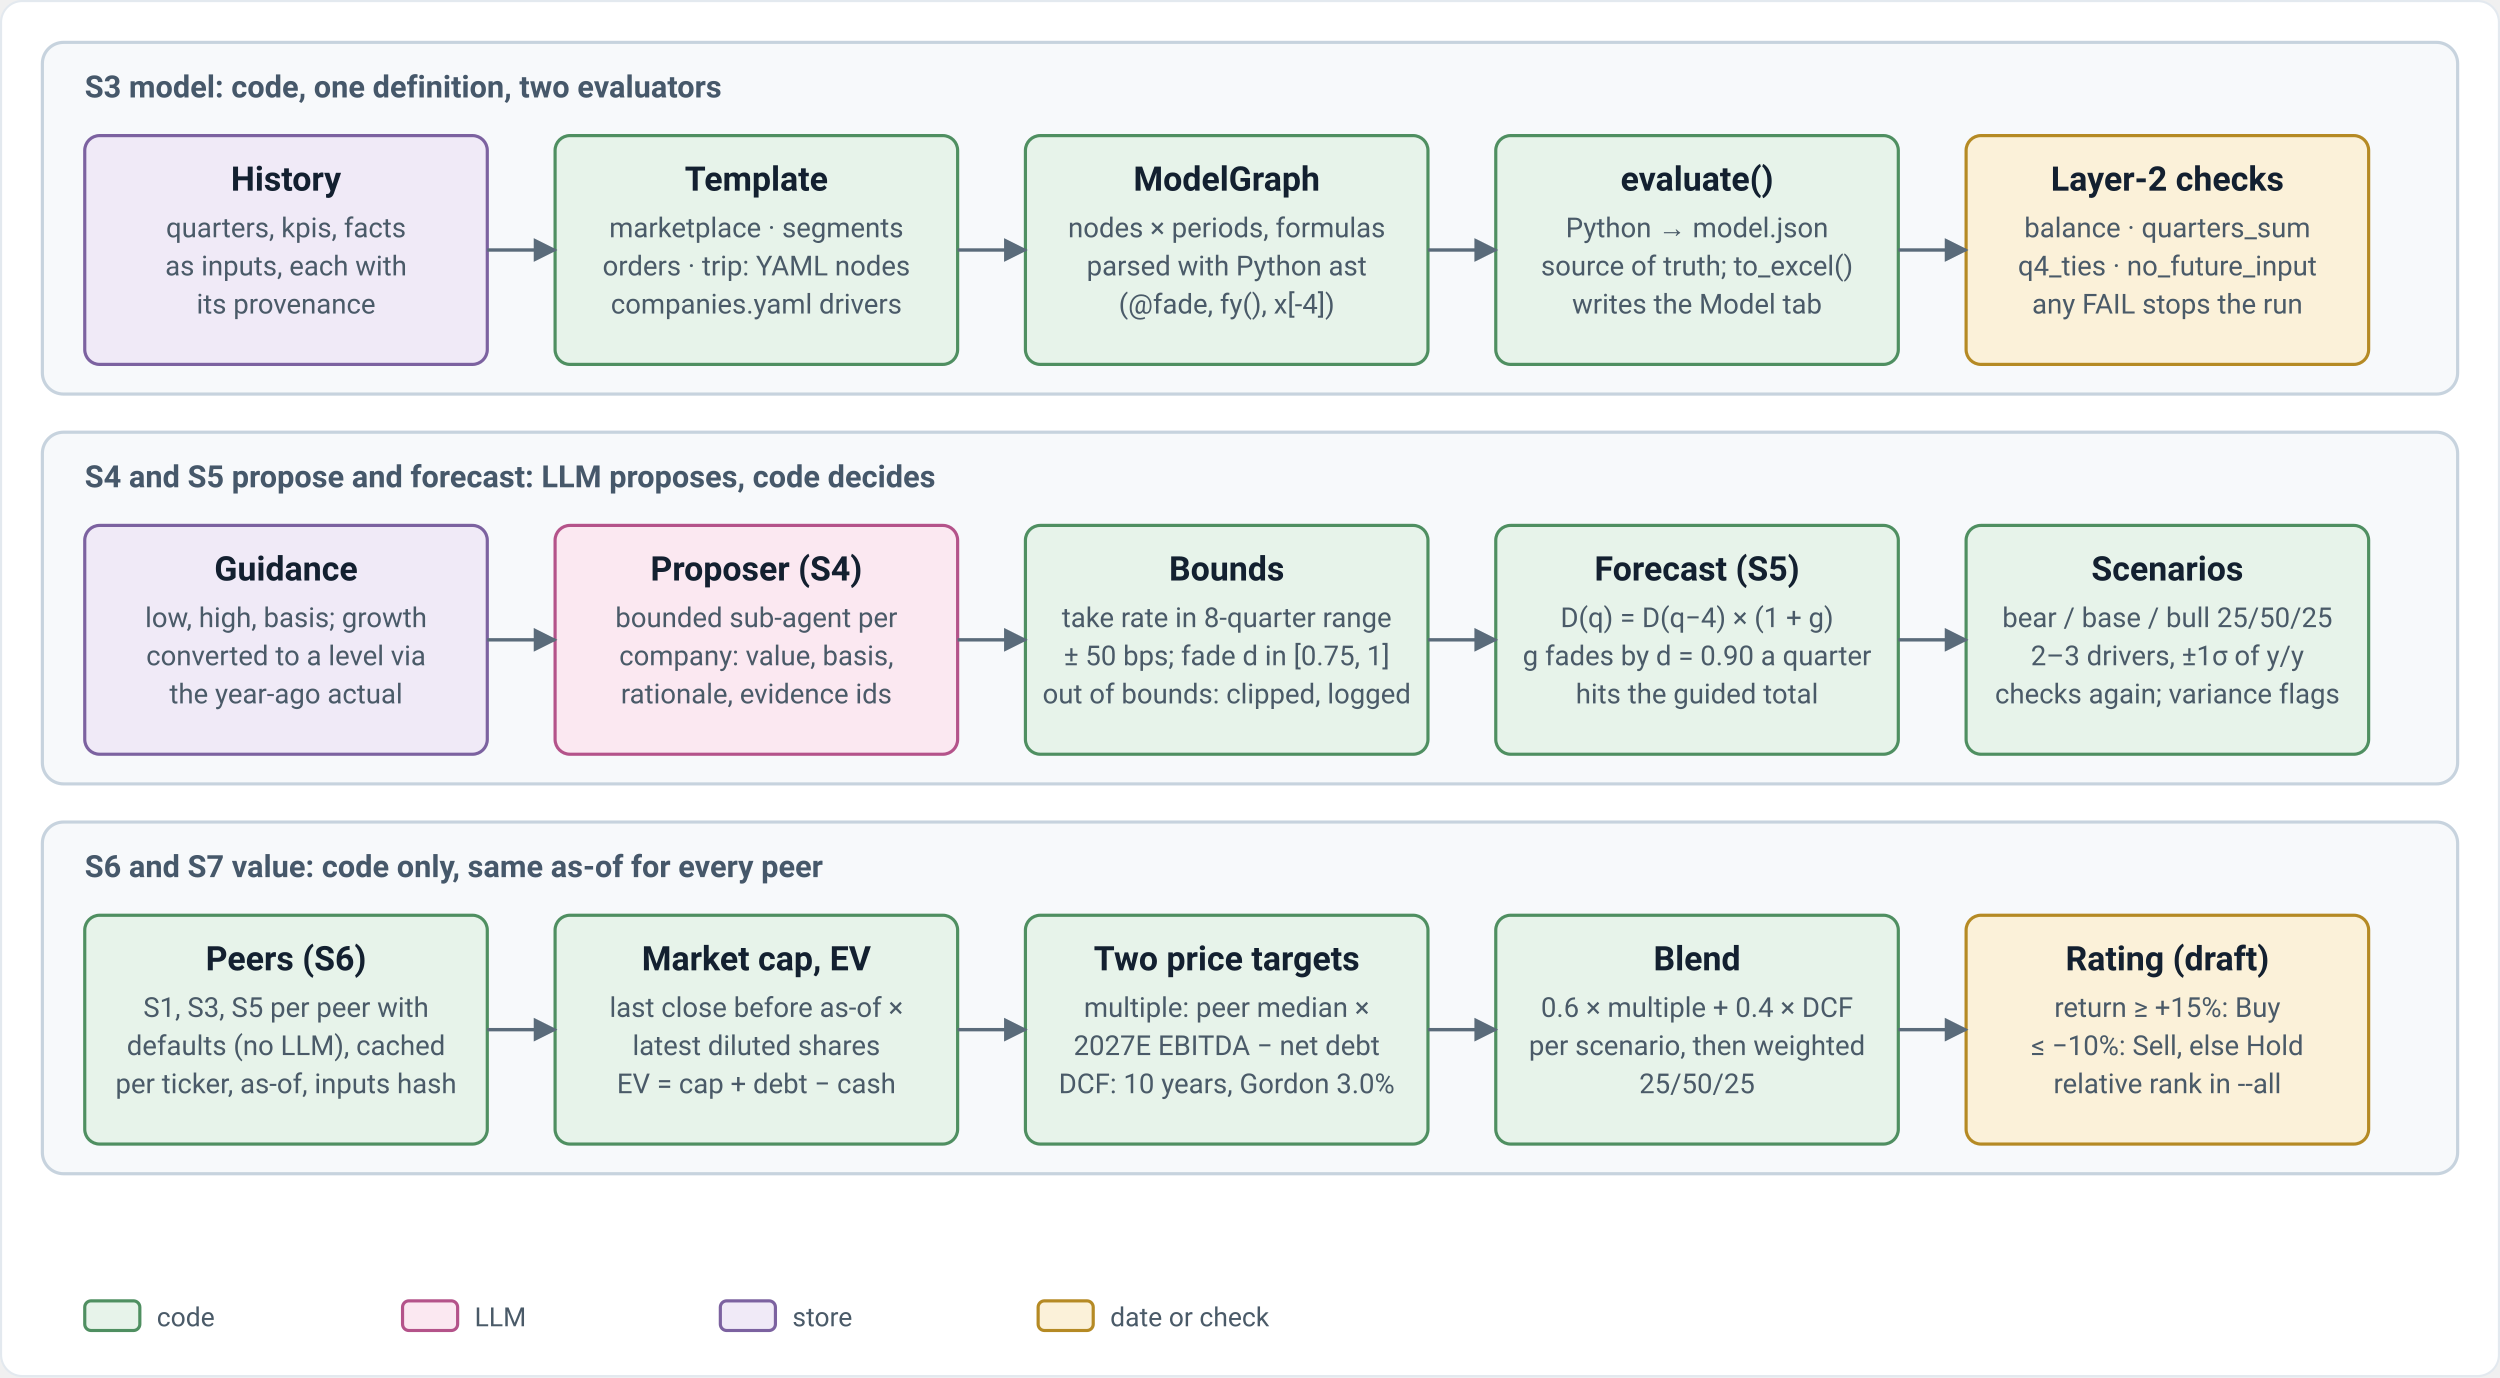
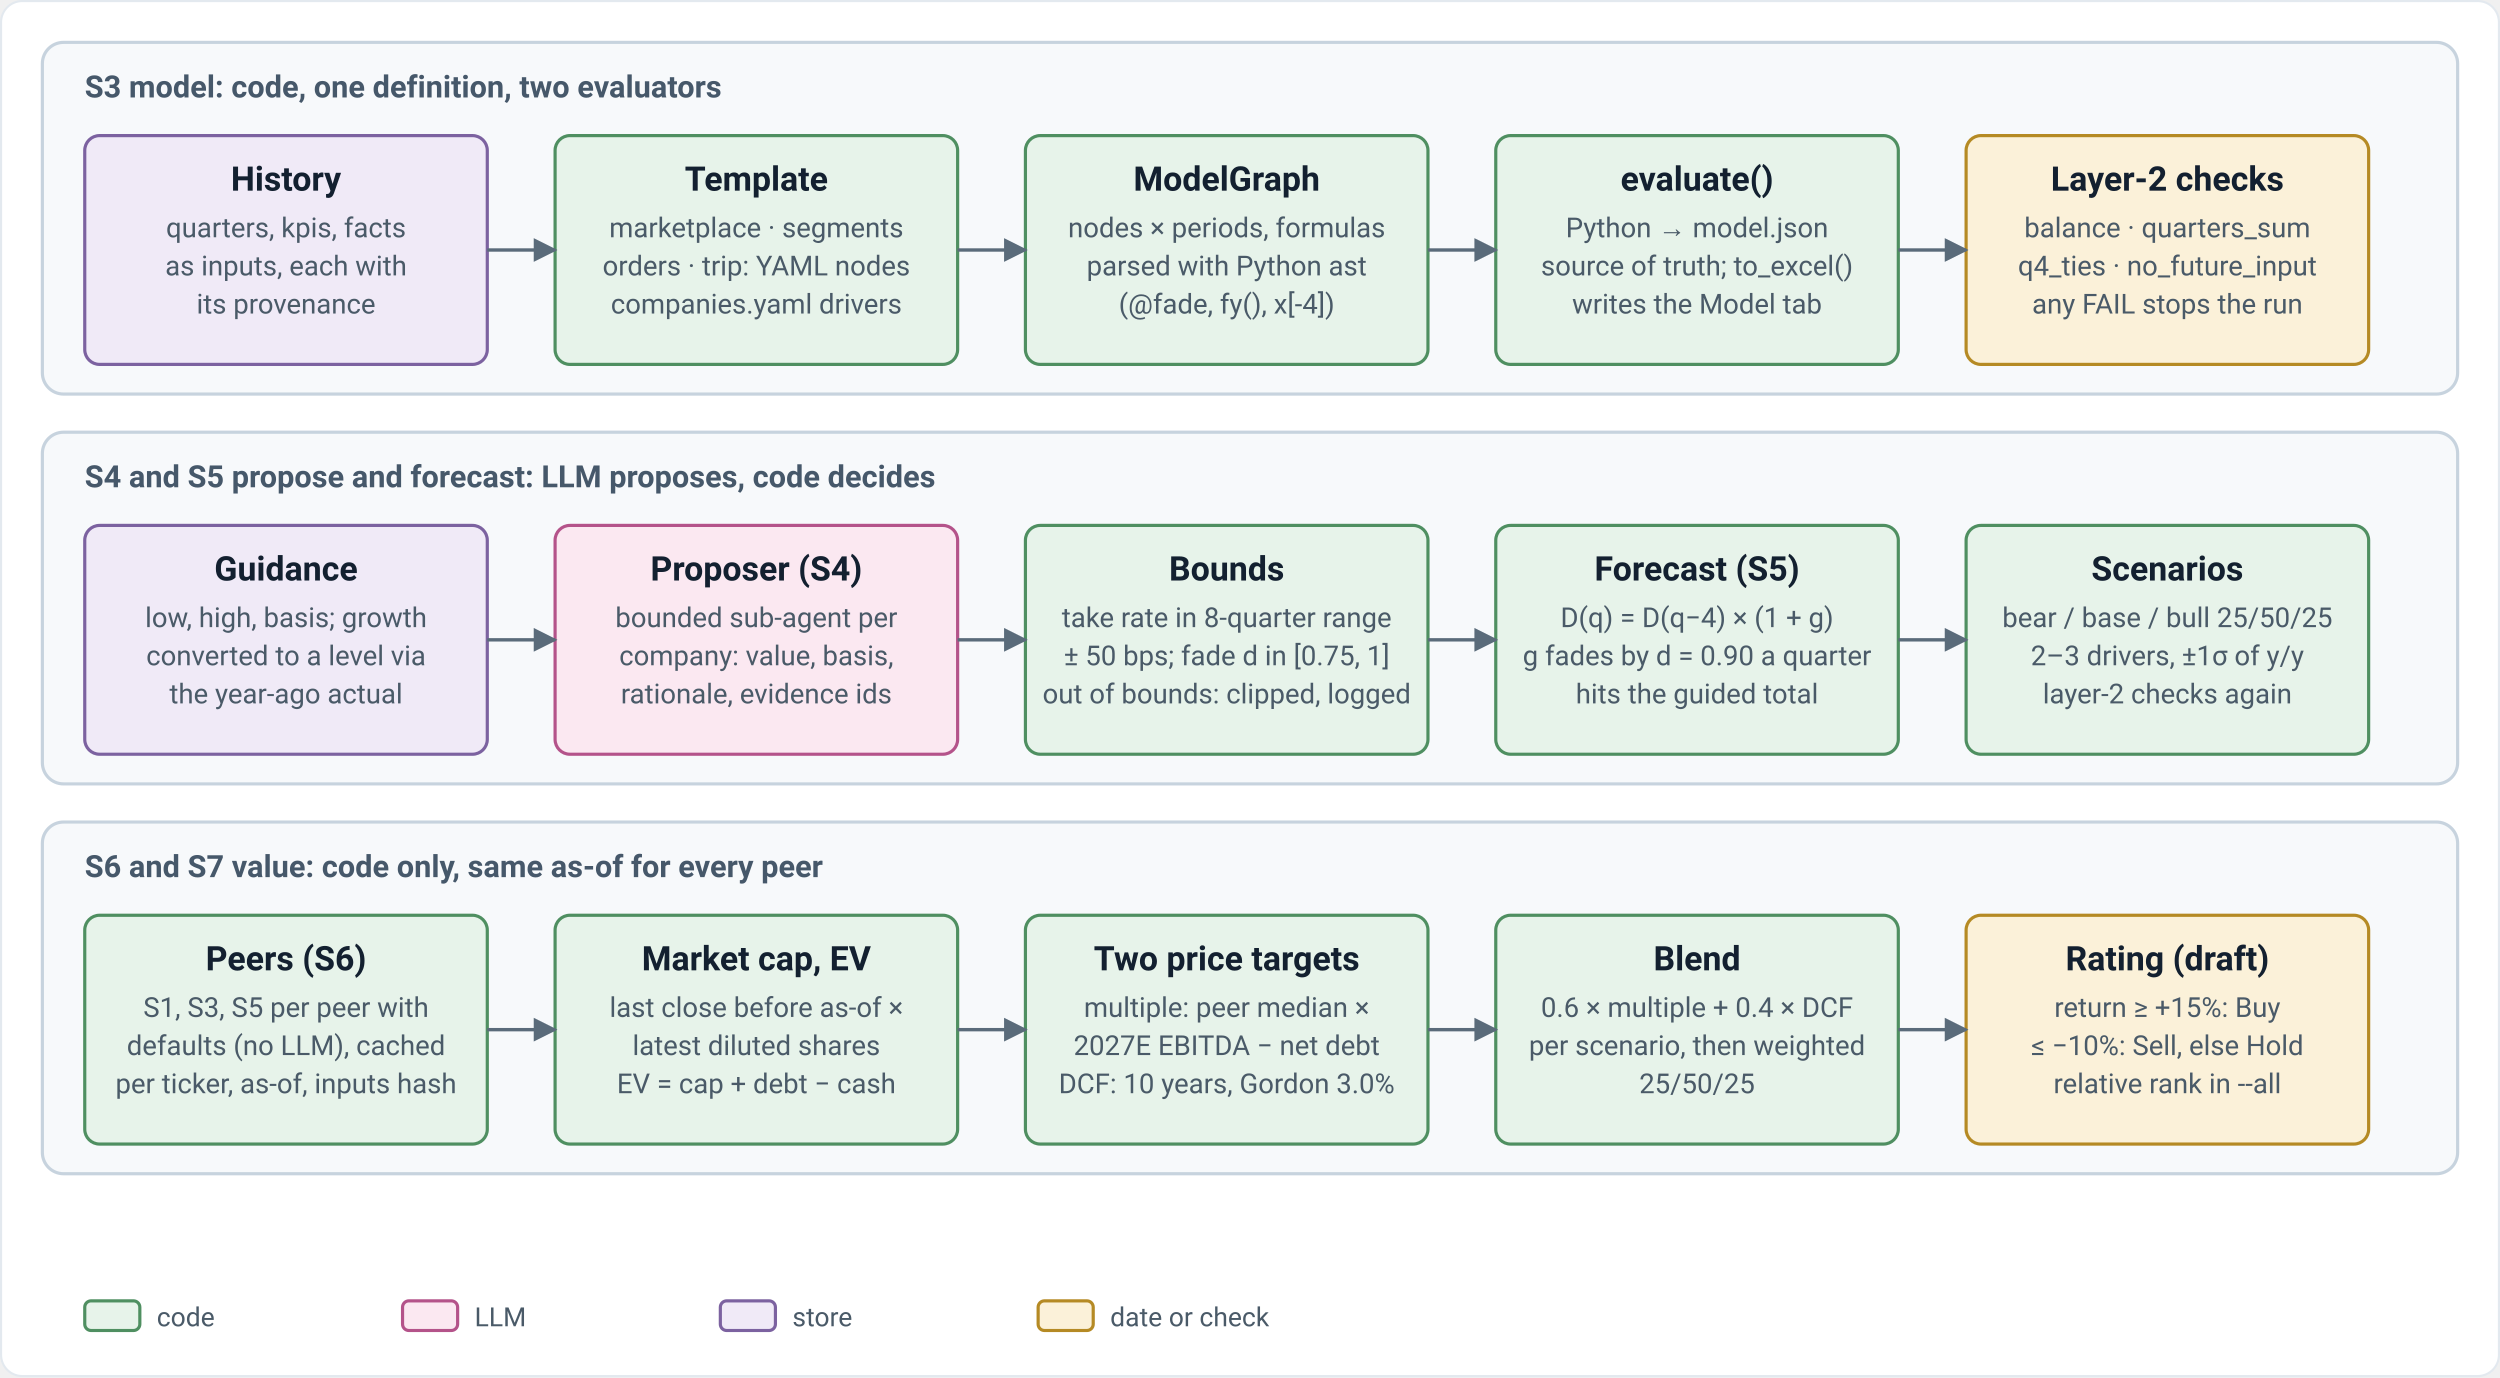
<svg xmlns="http://www.w3.org/2000/svg" width="1180" height="650" viewBox="0 0 1180 650" role="img" aria-labelledby="svgtitle svgdesc" font-family="system-ui, -apple-system, 'Segoe UI', Roboto, 'Helvetica Neue', Arial, sans-serif">
  <style>
-     .plan { stroke-dasharray: 6 4; }
    @media (prefers-color-scheme: dark) {
      .bg    { fill: #0f1419; stroke: #2b3540; }
      .panel { fill: #151c24; stroke: #3a4753; }
      .ext   { fill: #16283c; stroke: #6f9dc8; }
      .work  { fill: #16301f; stroke: #63ab77; }
      .llm   { fill: #3a1a2c; stroke: #d487b0; }
      .sink  { fill: #241b33; stroke: #a186c4; }
      .gate  { fill: #3a2f14; stroke: #d4a84a; }
      .name  { fill: #e6edf3; }
      .sub   { fill: #9fb0c0; }
      .ptitle{ fill: #93a4b4; }
      .edge  { stroke: #8496a6; }
      .elabel{ fill: #93a4b4; }
      #arrow &gt; path { fill: #8496a6; }
    }
  </style>
  <defs>
    <marker id="arrow" viewBox="0 0 10 10" refX="9" refY="5" markerWidth="7" markerHeight="7" orient="auto-start-reverse">
      <path d="M 0 0 L 10 5 L 0 10 z" fill="#5a6b7a" />
    </marker>
  </defs>
  <rect class="bg" x="0.5" y="0.5" width="1179" height="649" rx="10" fill="#ffffff" stroke="#e3e9ef" />
  <rect class="panel" x="20" y="20" width="1140" height="166" rx="10" fill="#f7f9fb" stroke="#c7d3de" stroke-width="1.5" />
  <text class="ptitle" x="40" y="46" font-size="14.5" font-weight="600" fill="#46586a">S3 model: code, one definition, two evaluators</text>
  <rect class="sink" x="40" y="64" width="190" height="108" rx="7" fill="#f0eaf7" stroke="#7c62a0" stroke-width="1.5" />
  <text class="name" x="135.0" y="90" text-anchor="middle" font-size="16" font-weight="600" fill="#132030">History</text>
  <text class="sub" x="135.0" y="112" text-anchor="middle" font-size="13" fill="#4a5a68">quarters, kpis, facts</text>
  <text class="sub" x="135.0" y="130" text-anchor="middle" font-size="13" fill="#4a5a68">as inputs, each with</text>
  <text class="sub" x="135.0" y="148" text-anchor="middle" font-size="13" fill="#4a5a68">its provenance</text>
  <rect class="work" x="262" y="64" width="190" height="108" rx="7" fill="#e7f3ea" stroke="#4f8f61" stroke-width="1.5" />
  <text class="name" x="357.0" y="90" text-anchor="middle" font-size="16" font-weight="600" fill="#132030">Template</text>
  <text class="sub" x="357.0" y="112" text-anchor="middle" font-size="13" fill="#4a5a68">marketplace · segments</text>
  <text class="sub" x="357.0" y="130" text-anchor="middle" font-size="13" fill="#4a5a68">orders · trip: YAML nodes</text>
  <text class="sub" x="357.0" y="148" text-anchor="middle" font-size="13" fill="#4a5a68">companies.yaml drivers</text>
  <rect class="work" x="484" y="64" width="190" height="108" rx="7" fill="#e7f3ea" stroke="#4f8f61" stroke-width="1.5" />
  <text class="name" x="579.0" y="90" text-anchor="middle" font-size="16" font-weight="600" fill="#132030">ModelGraph</text>
  <text class="sub" x="579.0" y="112" text-anchor="middle" font-size="13" fill="#4a5a68">nodes × periods, formulas</text>
  <text class="sub" x="579.0" y="130" text-anchor="middle" font-size="13" fill="#4a5a68">parsed with Python ast</text>
  <text class="sub" x="579.0" y="148" text-anchor="middle" font-size="13" fill="#4a5a68">(@fade, fy(), x[-4])</text>
  <rect class="work" x="706" y="64" width="190" height="108" rx="7" fill="#e7f3ea" stroke="#4f8f61" stroke-width="1.5" />
  <text class="name" x="801.0" y="90" text-anchor="middle" font-size="16" font-weight="600" fill="#132030">evaluate()</text>
  <text class="sub" x="801.0" y="112" text-anchor="middle" font-size="13" fill="#4a5a68">Python → model.json</text>
  <text class="sub" x="801.0" y="130" text-anchor="middle" font-size="13" fill="#4a5a68">source of truth; to_excel()</text>
  <text class="sub" x="801.0" y="148" text-anchor="middle" font-size="13" fill="#4a5a68">writes the Model tab</text>
  <rect class="gate" x="928" y="64" width="190" height="108" rx="7" fill="#fbf1d9" stroke="#b58a24" stroke-width="1.5" />
  <text class="name" x="1023.0" y="90" text-anchor="middle" font-size="16" font-weight="600" fill="#132030">Layer-2 checks</text>
  <text class="sub" x="1023.0" y="112" text-anchor="middle" font-size="13" fill="#4a5a68">balance · quarters_sum</text>
  <text class="sub" x="1023.0" y="130" text-anchor="middle" font-size="13" fill="#4a5a68">q4_ties · no_future_input</text>
  <text class="sub" x="1023.0" y="148" text-anchor="middle" font-size="13" fill="#4a5a68">any FAIL stops the run</text>
  <path class="edge" d="M 230 118.0 L 262 118.0" fill="none" stroke="#5a6b7a" stroke-width="1.6" marker-end="url(#arrow)" />
  <path class="edge" d="M 452 118.0 L 484 118.0" fill="none" stroke="#5a6b7a" stroke-width="1.6" marker-end="url(#arrow)" />
  <path class="edge" d="M 674 118.0 L 706 118.0" fill="none" stroke="#5a6b7a" stroke-width="1.6" marker-end="url(#arrow)" />
  <path class="edge" d="M 896 118.0 L 928 118.0" fill="none" stroke="#5a6b7a" stroke-width="1.6" marker-end="url(#arrow)" />
  <rect class="panel" x="20" y="204" width="1140" height="166" rx="10" fill="#f7f9fb" stroke="#c7d3de" stroke-width="1.5" />
  <text class="ptitle" x="40" y="230" font-size="14.5" font-weight="600" fill="#46586a">S4 and S5 propose and forecast: LLM proposes, code decides</text>
  <rect class="sink" x="40" y="248" width="190" height="108" rx="7" fill="#f0eaf7" stroke="#7c62a0" stroke-width="1.5" />
  <text class="name" x="135.0" y="274" text-anchor="middle" font-size="16" font-weight="600" fill="#132030">Guidance</text>
  <text class="sub" x="135.0" y="296" text-anchor="middle" font-size="13" fill="#4a5a68">low, high, basis; growth</text>
  <text class="sub" x="135.0" y="314" text-anchor="middle" font-size="13" fill="#4a5a68">converted to a level via</text>
  <text class="sub" x="135.0" y="332" text-anchor="middle" font-size="13" fill="#4a5a68">the year-ago actual</text>
  <rect class="llm" x="262" y="248" width="190" height="108" rx="7" fill="#fbe8f1" stroke="#b4538a" stroke-width="1.5" />
  <text class="name" x="357.0" y="274" text-anchor="middle" font-size="16" font-weight="600" fill="#132030">Proposer (S4)</text>
  <text class="sub" x="357.0" y="296" text-anchor="middle" font-size="13" fill="#4a5a68">bounded sub-agent per</text>
  <text class="sub" x="357.0" y="314" text-anchor="middle" font-size="13" fill="#4a5a68">company: value, basis,</text>
  <text class="sub" x="357.0" y="332" text-anchor="middle" font-size="13" fill="#4a5a68">rationale, evidence ids</text>
  <rect class="work" x="484" y="248" width="190" height="108" rx="7" fill="#e7f3ea" stroke="#4f8f61" stroke-width="1.5" />
  <text class="name" x="579.0" y="274" text-anchor="middle" font-size="16" font-weight="600" fill="#132030">Bounds</text>
  <text class="sub" x="579.0" y="296" text-anchor="middle" font-size="13" fill="#4a5a68">take rate in 8-quarter range</text>
  <text class="sub" x="579.0" y="314" text-anchor="middle" font-size="13" fill="#4a5a68">± 50 bps; fade d in [0.75, 1]</text>
  <text class="sub" x="579.0" y="332" text-anchor="middle" font-size="13" fill="#4a5a68">out of bounds: clipped, logged</text>
  <rect class="work" x="706" y="248" width="190" height="108" rx="7" fill="#e7f3ea" stroke="#4f8f61" stroke-width="1.5" />
  <text class="name" x="801.0" y="274" text-anchor="middle" font-size="16" font-weight="600" fill="#132030">Forecast (S5)</text>
  <text class="sub" x="801.0" y="296" text-anchor="middle" font-size="13" fill="#4a5a68">D(q) = D(q−4) × (1 + g)</text>
  <text class="sub" x="801.0" y="314" text-anchor="middle" font-size="13" fill="#4a5a68">g fades by d = 0.90 a quarter</text>
  <text class="sub" x="801.0" y="332" text-anchor="middle" font-size="13" fill="#4a5a68">hits the guided total</text>
  <rect class="work" x="928" y="248" width="190" height="108" rx="7" fill="#e7f3ea" stroke="#4f8f61" stroke-width="1.5" />
  <text class="name" x="1023.0" y="274" text-anchor="middle" font-size="16" font-weight="600" fill="#132030">Scenarios</text>
  <text class="sub" x="1023.0" y="296" text-anchor="middle" font-size="13" fill="#4a5a68">bear / base / bull 25/50/25</text>
  <text class="sub" x="1023.0" y="314" text-anchor="middle" font-size="13" fill="#4a5a68">2–3 drivers, ±1σ of y/y</text>
-   <text class="sub" x="1023.0" y="332" text-anchor="middle" font-size="13" fill="#4a5a68">checks again; variance flags</text>
+   <text class="sub" x="1023.0" y="332" text-anchor="middle" font-size="13" fill="#4a5a68">layer-2 checks again</text>
  <path class="edge" d="M 230 302.0 L 262 302.0" fill="none" stroke="#5a6b7a" stroke-width="1.6" marker-end="url(#arrow)" />
  <path class="edge" d="M 452 302.0 L 484 302.0" fill="none" stroke="#5a6b7a" stroke-width="1.6" marker-end="url(#arrow)" />
  <path class="edge" d="M 674 302.0 L 706 302.0" fill="none" stroke="#5a6b7a" stroke-width="1.6" marker-end="url(#arrow)" />
  <path class="edge" d="M 896 302.0 L 928 302.0" fill="none" stroke="#5a6b7a" stroke-width="1.6" marker-end="url(#arrow)" />
  <rect class="panel" x="20" y="388" width="1140" height="166" rx="10" fill="#f7f9fb" stroke="#c7d3de" stroke-width="1.5" />
  <text class="ptitle" x="40" y="414" font-size="14.5" font-weight="600" fill="#46586a">S6 and S7 value: code only, same as-of for every peer</text>
  <rect class="work" x="40" y="432" width="190" height="108" rx="7" fill="#e7f3ea" stroke="#4f8f61" stroke-width="1.5" />
  <text class="name" x="135.0" y="458" text-anchor="middle" font-size="16" font-weight="600" fill="#132030">Peers (S6)</text>
  <text class="sub" x="135.0" y="480" text-anchor="middle" font-size="13" fill="#4a5a68">S1, S3, S5 per peer with</text>
  <text class="sub" x="135.0" y="498" text-anchor="middle" font-size="13" fill="#4a5a68">defaults (no LLM), cached</text>
  <text class="sub" x="135.0" y="516" text-anchor="middle" font-size="13" fill="#4a5a68">per ticker, as-of, inputs hash</text>
  <rect class="work" x="262" y="432" width="190" height="108" rx="7" fill="#e7f3ea" stroke="#4f8f61" stroke-width="1.5" />
  <text class="name" x="357.0" y="458" text-anchor="middle" font-size="16" font-weight="600" fill="#132030">Market cap, EV</text>
  <text class="sub" x="357.0" y="480" text-anchor="middle" font-size="13" fill="#4a5a68">last close before as-of ×</text>
  <text class="sub" x="357.0" y="498" text-anchor="middle" font-size="13" fill="#4a5a68">latest diluted shares</text>
  <text class="sub" x="357.0" y="516" text-anchor="middle" font-size="13" fill="#4a5a68">EV = cap + debt − cash</text>
  <rect class="work" x="484" y="432" width="190" height="108" rx="7" fill="#e7f3ea" stroke="#4f8f61" stroke-width="1.5" />
  <text class="name" x="579.0" y="458" text-anchor="middle" font-size="16" font-weight="600" fill="#132030">Two price targets</text>
  <text class="sub" x="579.0" y="480" text-anchor="middle" font-size="13" fill="#4a5a68">multiple: peer median ×</text>
  <text class="sub" x="579.0" y="498" text-anchor="middle" font-size="13" fill="#4a5a68">2027E EBITDA − net debt</text>
  <text class="sub" x="579.0" y="516" text-anchor="middle" font-size="13" fill="#4a5a68">DCF: 10 years, Gordon 3.0%</text>
  <rect class="work" x="706" y="432" width="190" height="108" rx="7" fill="#e7f3ea" stroke="#4f8f61" stroke-width="1.5" />
  <text class="name" x="801.0" y="458" text-anchor="middle" font-size="16" font-weight="600" fill="#132030">Blend</text>
  <text class="sub" x="801.0" y="480" text-anchor="middle" font-size="13" fill="#4a5a68">0.6 × multiple + 0.4 × DCF</text>
  <text class="sub" x="801.0" y="498" text-anchor="middle" font-size="13" fill="#4a5a68">per scenario, then weighted</text>
  <text class="sub" x="801.0" y="516" text-anchor="middle" font-size="13" fill="#4a5a68">25/50/25</text>
  <rect class="gate" x="928" y="432" width="190" height="108" rx="7" fill="#fbf1d9" stroke="#b58a24" stroke-width="1.5" />
  <text class="name" x="1023.0" y="458" text-anchor="middle" font-size="16" font-weight="600" fill="#132030">Rating (draft)</text>
  <text class="sub" x="1023.0" y="480" text-anchor="middle" font-size="13" fill="#4a5a68">return ≥ +15%: Buy</text>
  <text class="sub" x="1023.0" y="498" text-anchor="middle" font-size="13" fill="#4a5a68">≤ −10%: Sell, else Hold</text>
  <text class="sub" x="1023.0" y="516" text-anchor="middle" font-size="13" fill="#4a5a68">relative rank in --all</text>
  <path class="edge" d="M 230 486.0 L 262 486.0" fill="none" stroke="#5a6b7a" stroke-width="1.6" marker-end="url(#arrow)" />
  <path class="edge" d="M 452 486.0 L 484 486.0" fill="none" stroke="#5a6b7a" stroke-width="1.6" marker-end="url(#arrow)" />
  <path class="edge" d="M 674 486.0 L 706 486.0" fill="none" stroke="#5a6b7a" stroke-width="1.6" marker-end="url(#arrow)" />
  <path class="edge" d="M 896 486.0 L 928 486.0" fill="none" stroke="#5a6b7a" stroke-width="1.6" marker-end="url(#arrow)" />
  <rect class="work" x="40" y="614" width="26" height="14" rx="3" fill="#e7f3ea" stroke="#4f8f61" stroke-width="1.5" />
  <text class="sub" x="74" y="626" font-size="12.5" fill="#4a5a68">code</text>
  <rect class="llm" x="190" y="614" width="26" height="14" rx="3" fill="#fbe8f1" stroke="#b4538a" stroke-width="1.5" />
  <text class="sub" x="224" y="626" font-size="12.5" fill="#4a5a68">LLM</text>
  <rect class="sink" x="340" y="614" width="26" height="14" rx="3" fill="#f0eaf7" stroke="#7c62a0" stroke-width="1.5" />
  <text class="sub" x="374" y="626" font-size="12.5" fill="#4a5a68">store</text>
  <rect class="gate" x="490" y="614" width="26" height="14" rx="3" fill="#fbf1d9" stroke="#b58a24" stroke-width="1.5" />
  <text class="sub" x="524" y="626" font-size="12.5" fill="#4a5a68">date or check</text>
</svg>
